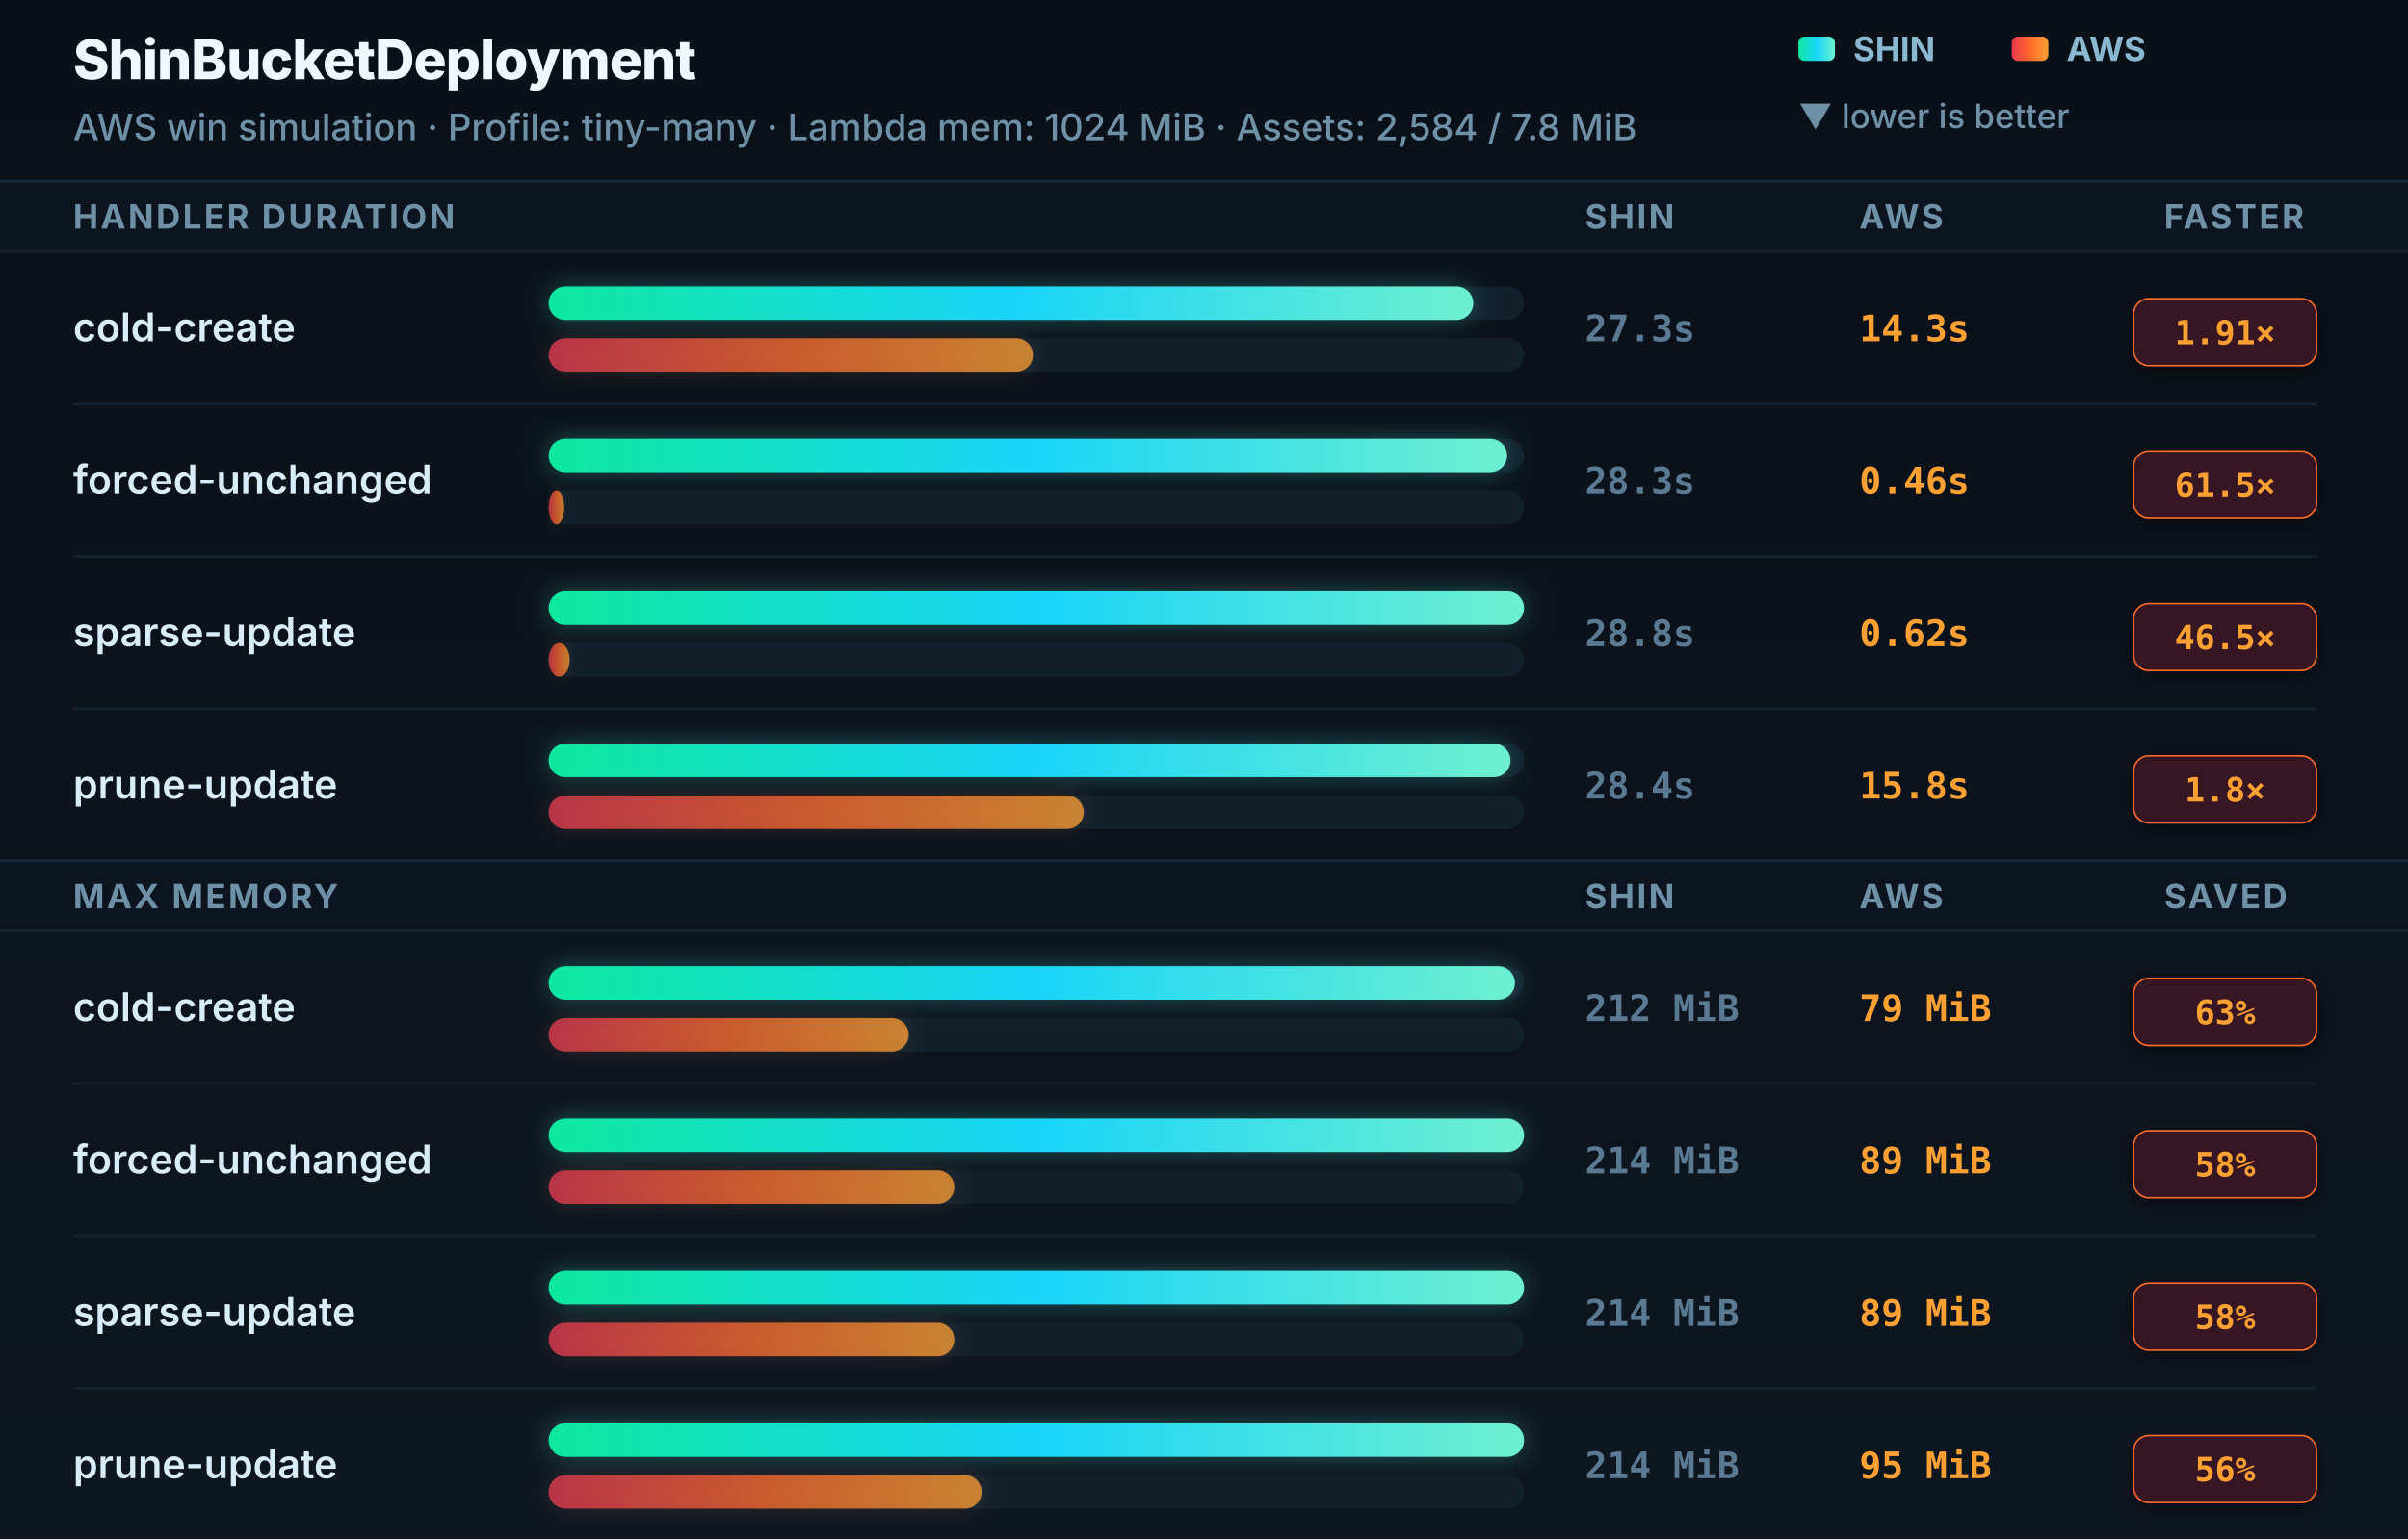
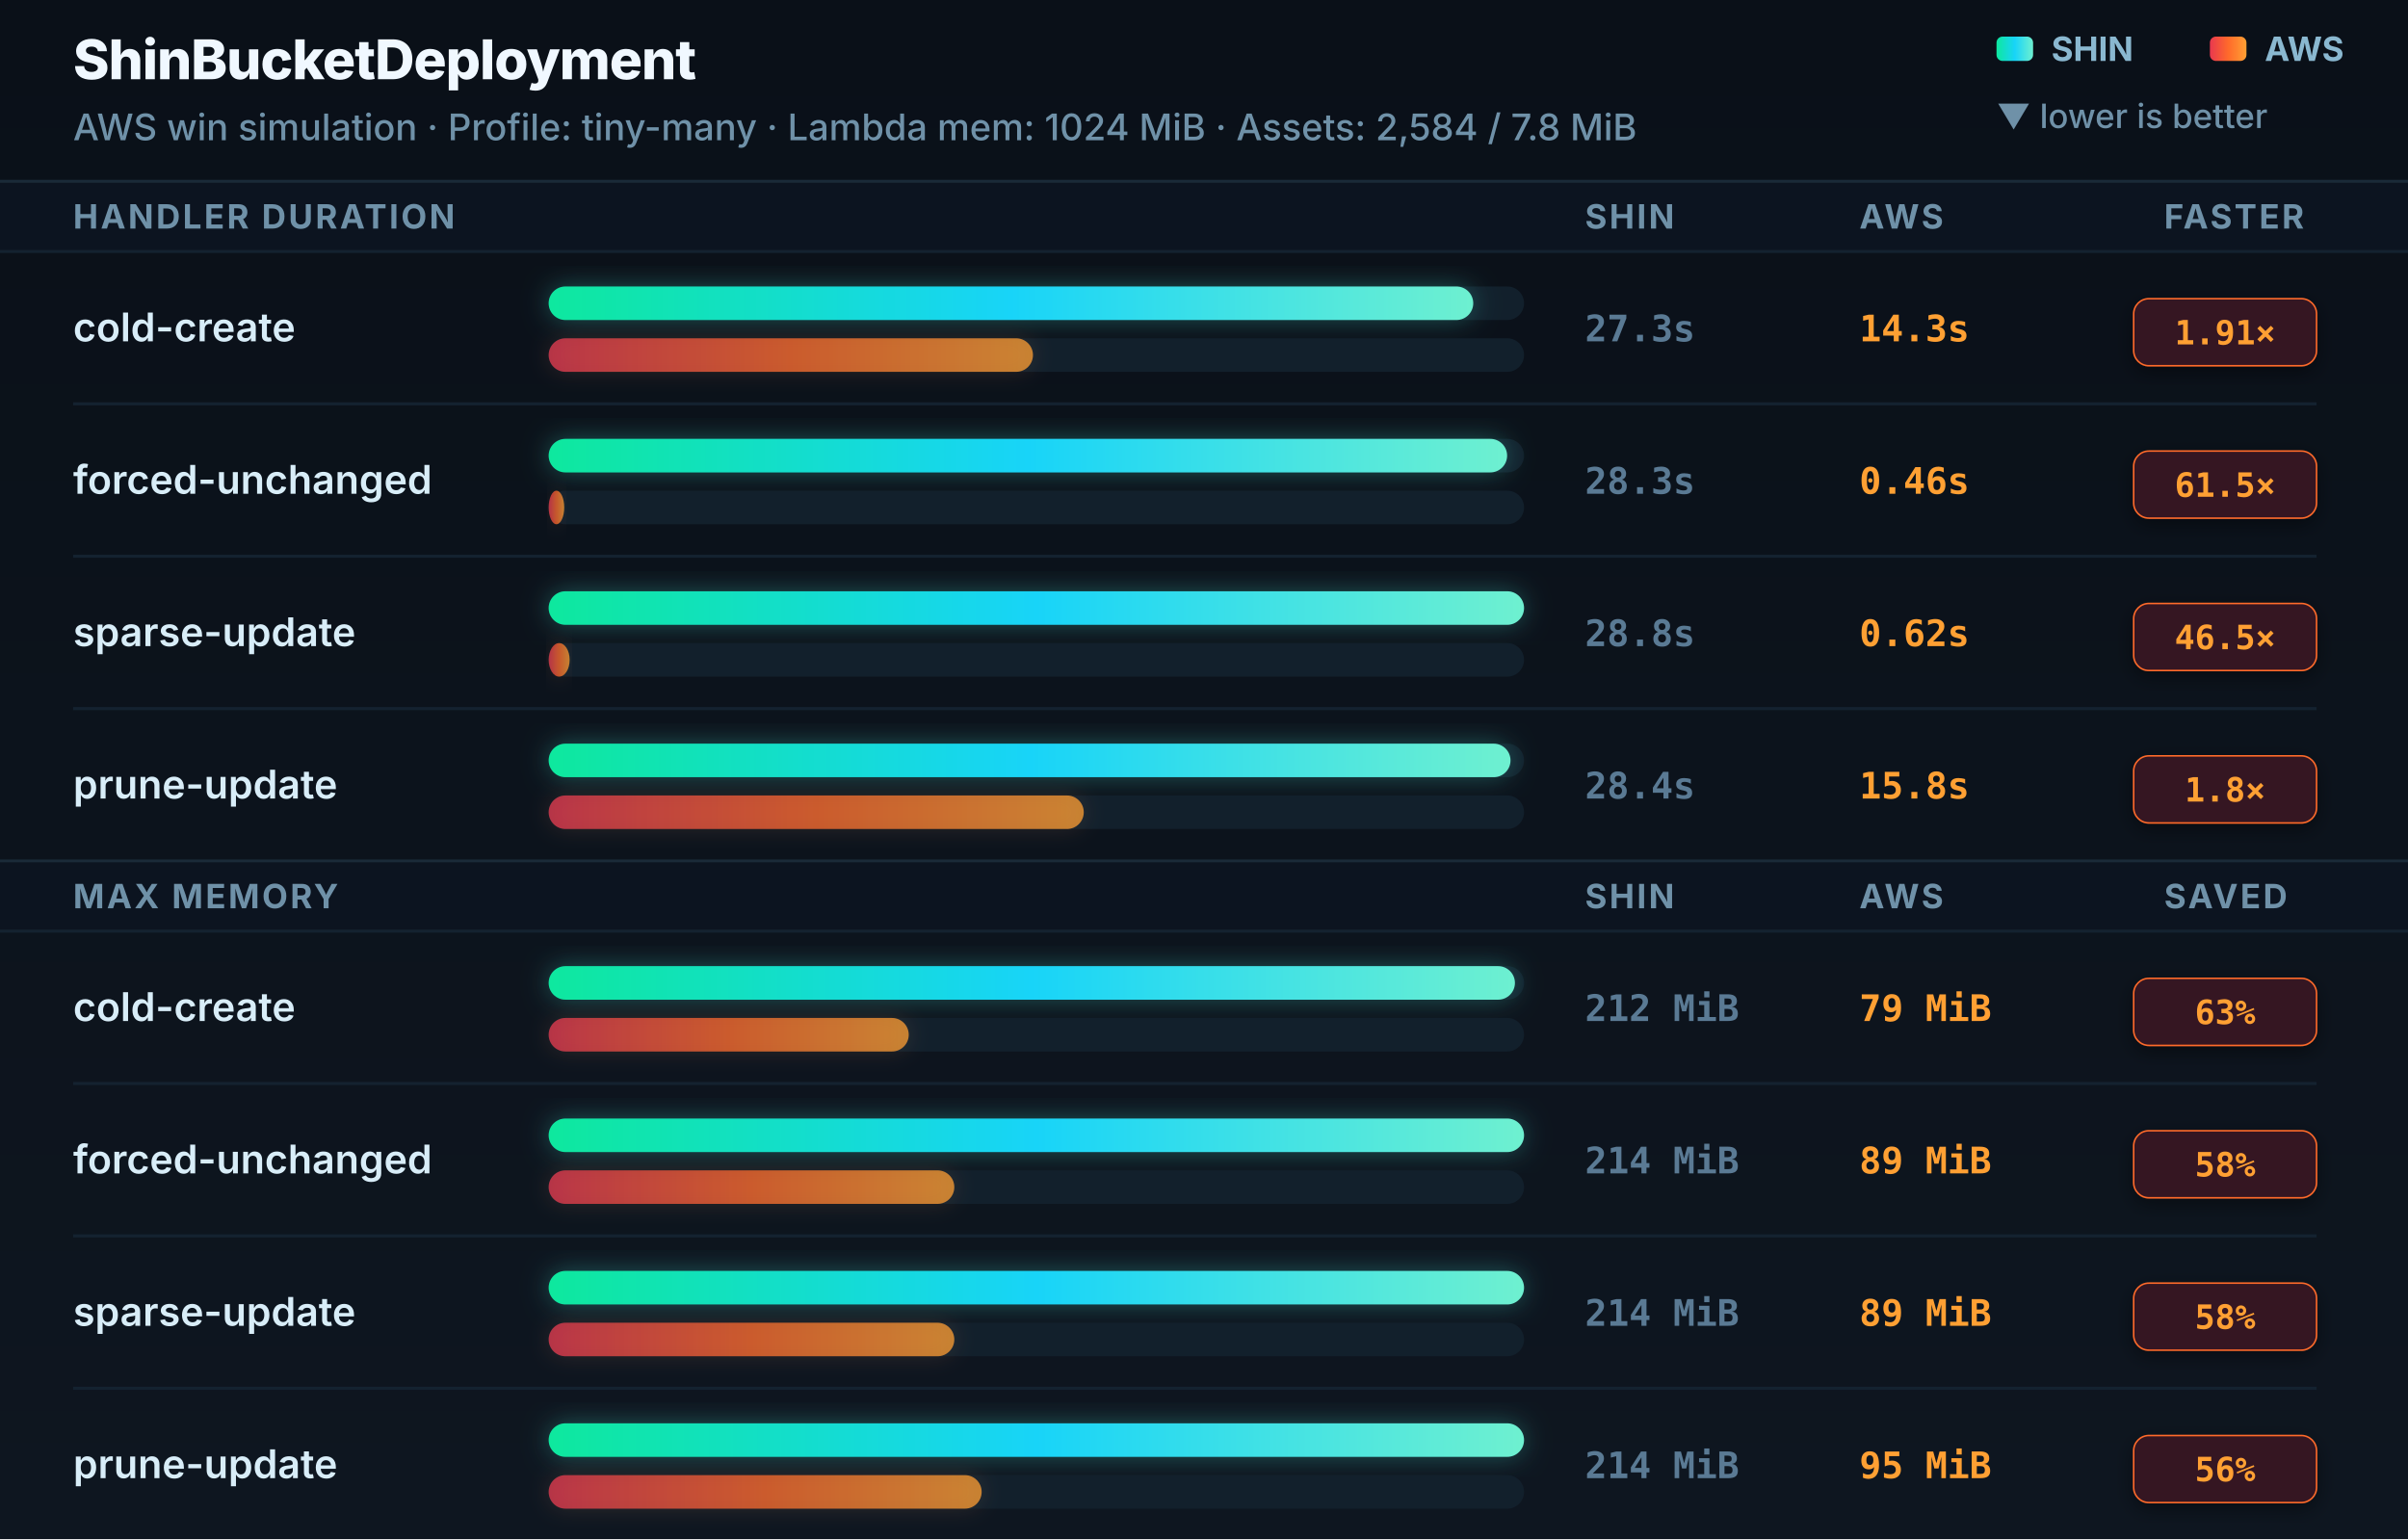
<svg xmlns="http://www.w3.org/2000/svg" width="790" height="505" viewBox="0 0 790 505" role="img" aria-labelledby="title desc">
  <defs>
    <linearGradient id="shin" x1="0" y1="0" x2="1" y2="0">
      <stop offset="0" stop-color="#0ee89e" />
      <stop offset="0.5" stop-color="#18d4f8" />
      <stop offset="1" stop-color="#6ef0d0" />
    </linearGradient>
    <linearGradient id="aws" x1="0" y1="0" x2="1" y2="0">
      <stop offset="0" stop-color="#e8384f" />
      <stop offset="0.5" stop-color="#ff6a2b" />
      <stop offset="1" stop-color="#ffa033" />
    </linearGradient>
    <linearGradient id="bgGrad" x1="0" y1="0" x2="0" y2="1">
      <stop offset="0" stop-color="#0a1018" />
      <stop offset="1" stop-color="#0e1620" />
    </linearGradient>
    <filter id="gS" x="-8%" y="-60%" width="116%" height="220%">
      <feGaussianBlur in="SourceGraphic" stdDeviation="4" />
      <feColorMatrix type="matrix" values="0 0 0 0 0.06 0 0 0 0 0.85 0 0 0 0 0.7 0 0 0 0.6 0" />
    </filter>
    <filter id="gA" x="-8%" y="-60%" width="116%" height="220%">
      <feGaussianBlur in="SourceGraphic" stdDeviation="3.5" />
      <feColorMatrix type="matrix" values="0 0 0 0 0.95 0 0 0 0 0.35 0 0 0 0 0.15 0 0 0 0.4 0" />
    </filter>
    <filter id="badgeShadow" x="-20%" y="-30%" width="140%" height="160%">
      <feDropShadow dx="0" dy="2" stdDeviation="3" flood-color="#000" flood-opacity="0.4" />
    </filter>
  </defs>
  <rect width="790" height="505" fill="url(#bgGrad)" />
  <text x="24" y="26" font-family="Inter, -apple-system, sans-serif" font-size="18" font-weight="800" fill="#f0f8ff" letter-spacing="-0.3">ShinBucketDeployment</text>
  <text x="24" y="46" font-family="Inter, -apple-system, sans-serif" font-size="12" font-weight="500" fill="#6f91a8">AWS win simulation · Profile: tiny-many · Lambda mem: 1024 MiB · Assets: 2,584 / 7.8 MiB</text>
-   <rect x="590" y="12" width="12" height="8" rx="2" fill="url(#shin)" />
-   <text x="608" y="20" font-family="Inter, -apple-system, sans-serif" font-size="11" font-weight="700" fill="#8ab8d0">SHIN</text>
-   <rect x="660" y="12" width="12" height="8" rx="2" fill="url(#aws)" />
-   <text x="678" y="20" font-family="Inter, -apple-system, sans-serif" font-size="11" font-weight="700" fill="#8ab8d0">AWS</text>
-   <text x="590" y="42" font-family="Inter, -apple-system, sans-serif" font-size="11" font-weight="500" fill="#6f91a8">▼ lower is better</text>
+   <rect x="655" y="12" width="12" height="8" rx="2" fill="url(#shin)" />
+   <text x="673" y="20" font-family="Inter, -apple-system, sans-serif" font-size="11" font-weight="700" fill="#8ab8d0">SHIN</text>
+   <rect x="725" y="12" width="12" height="8" rx="2" fill="url(#aws)" />
+   <text x="743" y="20" font-family="Inter, -apple-system, sans-serif" font-size="11" font-weight="700" fill="#8ab8d0">AWS</text>
+   <text x="655" y="42" font-family="Inter, -apple-system, sans-serif" font-size="11" font-weight="500" fill="#6f91a8">▼ lower is better</text>
  <rect x="0" y="59" width="790" height="1" fill="#1a2a38" />
  <rect y="60" width="790" height="22" fill="#0c1420" />
  <text x="24" y="75" font-family="Inter, -apple-system, sans-serif" font-size="11" font-weight="700" fill="#6f91a8" letter-spacing="0.8">HANDLER DURATION</text>
  <text x="520" y="75" font-family="Inter, -apple-system, sans-serif" font-size="11" font-weight="700" fill="#6f91a8" letter-spacing="0.8">SHIN</text>
  <text x="610" y="75" font-family="Inter, -apple-system, sans-serif" font-size="11" font-weight="700" fill="#6f91a8" letter-spacing="0.8">AWS</text>
  <text x="710" y="75" font-family="Inter, -apple-system, sans-serif" font-size="11" font-weight="700" fill="#6f91a8" letter-spacing="0.8">FASTER</text>
  <rect x="0" y="82" width="790" height="1" fill="#142230" />
  <text x="24" y="112" font-family="Inter, -apple-system, sans-serif" font-size="13" font-weight="600" fill="#d8edf8">cold-create</text>
  <rect x="180" y="94" width="320" height="11" rx="5.5" fill="#12202c" />
  <rect x="180" y="94" width="303.333" height="11" rx="5.5" fill="url(#shin)" filter="url(#gS)" opacity="0.5" />
  <rect x="180" y="94" width="303.333" height="11" rx="5.5" fill="url(#shin)" />
  <rect x="180" y="111" width="320" height="11" rx="5.5" fill="#12202c" />
  <rect x="180" y="111" width="158.889" height="11" rx="5.5" fill="url(#aws)" filter="url(#gA)" opacity="0.35" />
  <rect x="180" y="111" width="158.889" height="11" rx="5.5" fill="url(#aws)" opacity="0.75" />
  <text x="520" y="112" font-family="JetBrains Mono, monospace" font-size="12" font-weight="700" fill="#5a7a94">27.3s</text>
  <text x="610" y="112" font-family="JetBrains Mono, monospace" font-size="12" font-weight="700" fill="#ffa033">14.3s</text>
  <rect x="700" y="98" width="60" height="22" rx="5" fill="#341821" stroke="#ff6a2b" stroke-width="0.5" filter="url(#badgeShadow)" />
  <text x="730" y="113" text-anchor="middle" font-family="JetBrains Mono, monospace" font-size="11" font-weight="800" fill="#ffa033">1.91×</text>
  <rect x="24" y="132" width="736" height="1" fill="#142230" />
  <text x="24" y="162" font-family="Inter, -apple-system, sans-serif" font-size="13" font-weight="600" fill="#d8edf8">forced-unchanged</text>
  <rect x="180" y="144" width="320" height="11" rx="5.5" fill="#12202c" />
  <rect x="180" y="144" width="314.444" height="11" rx="5.5" fill="url(#shin)" filter="url(#gS)" opacity="0.5" />
  <rect x="180" y="144" width="314.444" height="11" rx="5.5" fill="url(#shin)" />
  <rect x="180" y="161" width="320" height="11" rx="5.5" fill="#12202c" />
  <rect x="180" y="161" width="5.111" height="11" rx="5.5" fill="url(#aws)" filter="url(#gA)" opacity="0.35" />
  <rect x="180" y="161" width="5.111" height="11" rx="5.5" fill="url(#aws)" opacity="0.75" />
  <text x="520" y="162" font-family="JetBrains Mono, monospace" font-size="12" font-weight="700" fill="#5a7a94">28.3s</text>
  <text x="610" y="162" font-family="JetBrains Mono, monospace" font-size="12" font-weight="700" fill="#ffa033">0.46s</text>
  <rect x="700" y="148" width="60" height="22" rx="5" fill="#341821" stroke="#ff6a2b" stroke-width="0.5" filter="url(#badgeShadow)" />
  <text x="730" y="163" text-anchor="middle" font-family="JetBrains Mono, monospace" font-size="11" font-weight="800" fill="#ffa033">61.5×</text>
  <rect x="24" y="182" width="736" height="1" fill="#142230" />
  <text x="24" y="212" font-family="Inter, -apple-system, sans-serif" font-size="13" font-weight="600" fill="#d8edf8">sparse-update</text>
  <rect x="180" y="194" width="320" height="11" rx="5.5" fill="#12202c" />
  <rect x="180" y="194" width="320" height="11" rx="5.5" fill="url(#shin)" filter="url(#gS)" opacity="0.5" />
  <rect x="180" y="194" width="320" height="11" rx="5.5" fill="url(#shin)" />
  <rect x="180" y="211" width="320" height="11" rx="5.5" fill="#12202c" />
  <rect x="180" y="211" width="6.889" height="11" rx="5.5" fill="url(#aws)" filter="url(#gA)" opacity="0.35" />
  <rect x="180" y="211" width="6.889" height="11" rx="5.5" fill="url(#aws)" opacity="0.75" />
  <text x="520" y="212" font-family="JetBrains Mono, monospace" font-size="12" font-weight="700" fill="#5a7a94">28.8s</text>
  <text x="610" y="212" font-family="JetBrains Mono, monospace" font-size="12" font-weight="700" fill="#ffa033">0.62s</text>
  <rect x="700" y="198" width="60" height="22" rx="5" fill="#341821" stroke="#ff6a2b" stroke-width="0.5" filter="url(#badgeShadow)" />
  <text x="730" y="213" text-anchor="middle" font-family="JetBrains Mono, monospace" font-size="11" font-weight="800" fill="#ffa033">46.5×</text>
  <rect x="24" y="232" width="736" height="1" fill="#142230" />
  <text x="24" y="262" font-family="Inter, -apple-system, sans-serif" font-size="13" font-weight="600" fill="#d8edf8">prune-update</text>
  <rect x="180" y="244" width="320" height="11" rx="5.5" fill="#12202c" />
  <rect x="180" y="244" width="315.556" height="11" rx="5.5" fill="url(#shin)" filter="url(#gS)" opacity="0.5" />
  <rect x="180" y="244" width="315.556" height="11" rx="5.5" fill="url(#shin)" />
  <rect x="180" y="261" width="320" height="11" rx="5.5" fill="#12202c" />
  <rect x="180" y="261" width="175.556" height="11" rx="5.5" fill="url(#aws)" filter="url(#gA)" opacity="0.35" />
  <rect x="180" y="261" width="175.556" height="11" rx="5.5" fill="url(#aws)" opacity="0.75" />
  <text x="520" y="262" font-family="JetBrains Mono, monospace" font-size="12" font-weight="700" fill="#5a7a94">28.4s</text>
  <text x="610" y="262" font-family="JetBrains Mono, monospace" font-size="12" font-weight="700" fill="#ffa033">15.8s</text>
  <rect x="700" y="248" width="60" height="22" rx="5" fill="#341821" stroke="#ff6a2b" stroke-width="0.5" filter="url(#badgeShadow)" />
  <text x="730" y="263" text-anchor="middle" font-family="JetBrains Mono, monospace" font-size="11" font-weight="800" fill="#ffa033">1.8×</text>
  <rect x="0" y="282" width="790" height="1" fill="#1a2a38" />
  <rect y="283" width="790" height="22" fill="#0c1420" />
  <text x="24" y="298" font-family="Inter, -apple-system, sans-serif" font-size="11" font-weight="700" fill="#6f91a8" letter-spacing="0.8">MAX MEMORY</text>
  <text x="520" y="298" font-family="Inter, -apple-system, sans-serif" font-size="11" font-weight="700" fill="#6f91a8" letter-spacing="0.8">SHIN</text>
  <text x="610" y="298" font-family="Inter, -apple-system, sans-serif" font-size="11" font-weight="700" fill="#6f91a8" letter-spacing="0.8">AWS</text>
  <text x="710" y="298" font-family="Inter, -apple-system, sans-serif" font-size="11" font-weight="700" fill="#6f91a8" letter-spacing="0.8">SAVED</text>
  <rect x="0" y="305" width="790" height="1" fill="#142230" />
  <text x="24" y="335" font-family="Inter, -apple-system, sans-serif" font-size="13" font-weight="600" fill="#d8edf8">cold-create</text>
  <rect x="180" y="317" width="320" height="11" rx="5.5" fill="#12202c" />
  <rect x="180" y="317" width="317.009" height="11" rx="5.5" fill="url(#shin)" filter="url(#gS)" opacity="0.5" />
  <rect x="180" y="317" width="317.009" height="11" rx="5.5" fill="url(#shin)" />
  <rect x="180" y="334" width="320" height="11" rx="5.5" fill="#12202c" />
  <rect x="180" y="334" width="118.131" height="11" rx="5.5" fill="url(#aws)" filter="url(#gA)" opacity="0.35" />
  <rect x="180" y="334" width="118.131" height="11" rx="5.5" fill="url(#aws)" opacity="0.75" />
  <text x="520" y="335" font-family="JetBrains Mono, monospace" font-size="12" font-weight="700" fill="#5a7a94">212 MiB</text>
  <text x="610" y="335" font-family="JetBrains Mono, monospace" font-size="12" font-weight="700" fill="#ffa033">79 MiB</text>
  <rect x="700" y="321" width="60" height="22" rx="5" fill="#341821" stroke="#ff6a2b" stroke-width="0.5" filter="url(#badgeShadow)" />
  <text x="730" y="336" text-anchor="middle" font-family="JetBrains Mono, monospace" font-size="11" font-weight="800" fill="#ffa033">63%</text>
  <rect x="24" y="355" width="736" height="1" fill="#142230" />
  <text x="24" y="385" font-family="Inter, -apple-system, sans-serif" font-size="13" font-weight="600" fill="#d8edf8">forced-unchanged</text>
  <rect x="180" y="367" width="320" height="11" rx="5.5" fill="#12202c" />
  <rect x="180" y="367" width="320" height="11" rx="5.5" fill="url(#shin)" filter="url(#gS)" opacity="0.5" />
  <rect x="180" y="367" width="320" height="11" rx="5.5" fill="url(#shin)" />
  <rect x="180" y="384" width="320" height="11" rx="5.5" fill="#12202c" />
  <rect x="180" y="384" width="133.084" height="11" rx="5.5" fill="url(#aws)" filter="url(#gA)" opacity="0.35" />
  <rect x="180" y="384" width="133.084" height="11" rx="5.5" fill="url(#aws)" opacity="0.75" />
  <text x="520" y="385" font-family="JetBrains Mono, monospace" font-size="12" font-weight="700" fill="#5a7a94">214 MiB</text>
  <text x="610" y="385" font-family="JetBrains Mono, monospace" font-size="12" font-weight="700" fill="#ffa033">89 MiB</text>
  <rect x="700" y="371" width="60" height="22" rx="5" fill="#341821" stroke="#ff6a2b" stroke-width="0.5" filter="url(#badgeShadow)" />
  <text x="730" y="386" text-anchor="middle" font-family="JetBrains Mono, monospace" font-size="11" font-weight="800" fill="#ffa033">58%</text>
  <rect x="24" y="405" width="736" height="1" fill="#142230" />
  <text x="24" y="435" font-family="Inter, -apple-system, sans-serif" font-size="13" font-weight="600" fill="#d8edf8">sparse-update</text>
  <rect x="180" y="417" width="320" height="11" rx="5.5" fill="#12202c" />
  <rect x="180" y="417" width="320" height="11" rx="5.5" fill="url(#shin)" filter="url(#gS)" opacity="0.5" />
  <rect x="180" y="417" width="320" height="11" rx="5.5" fill="url(#shin)" />
  <rect x="180" y="434" width="320" height="11" rx="5.5" fill="#12202c" />
  <rect x="180" y="434" width="133.084" height="11" rx="5.5" fill="url(#aws)" filter="url(#gA)" opacity="0.35" />
  <rect x="180" y="434" width="133.084" height="11" rx="5.5" fill="url(#aws)" opacity="0.75" />
  <text x="520" y="435" font-family="JetBrains Mono, monospace" font-size="12" font-weight="700" fill="#5a7a94">214 MiB</text>
  <text x="610" y="435" font-family="JetBrains Mono, monospace" font-size="12" font-weight="700" fill="#ffa033">89 MiB</text>
  <rect x="700" y="421" width="60" height="22" rx="5" fill="#341821" stroke="#ff6a2b" stroke-width="0.5" filter="url(#badgeShadow)" />
  <text x="730" y="436" text-anchor="middle" font-family="JetBrains Mono, monospace" font-size="11" font-weight="800" fill="#ffa033">58%</text>
  <rect x="24" y="455" width="736" height="1" fill="#142230" />
  <text x="24" y="485" font-family="Inter, -apple-system, sans-serif" font-size="13" font-weight="600" fill="#d8edf8">prune-update</text>
  <rect x="180" y="467" width="320" height="11" rx="5.5" fill="#12202c" />
  <rect x="180" y="467" width="320" height="11" rx="5.5" fill="url(#shin)" filter="url(#gS)" opacity="0.5" />
  <rect x="180" y="467" width="320" height="11" rx="5.5" fill="url(#shin)" />
  <rect x="180" y="484" width="320" height="11" rx="5.5" fill="#12202c" />
  <rect x="180" y="484" width="142.056" height="11" rx="5.5" fill="url(#aws)" filter="url(#gA)" opacity="0.35" />
  <rect x="180" y="484" width="142.056" height="11" rx="5.5" fill="url(#aws)" opacity="0.75" />
  <text x="520" y="485" font-family="JetBrains Mono, monospace" font-size="12" font-weight="700" fill="#5a7a94">214 MiB</text>
  <text x="610" y="485" font-family="JetBrains Mono, monospace" font-size="12" font-weight="700" fill="#ffa033">95 MiB</text>
  <rect x="700" y="471" width="60" height="22" rx="5" fill="#341821" stroke="#ff6a2b" stroke-width="0.5" filter="url(#badgeShadow)" />
  <text x="730" y="486" text-anchor="middle" font-family="JetBrains Mono, monospace" font-size="11" font-weight="800" fill="#ffa033">56%</text>
</svg>
